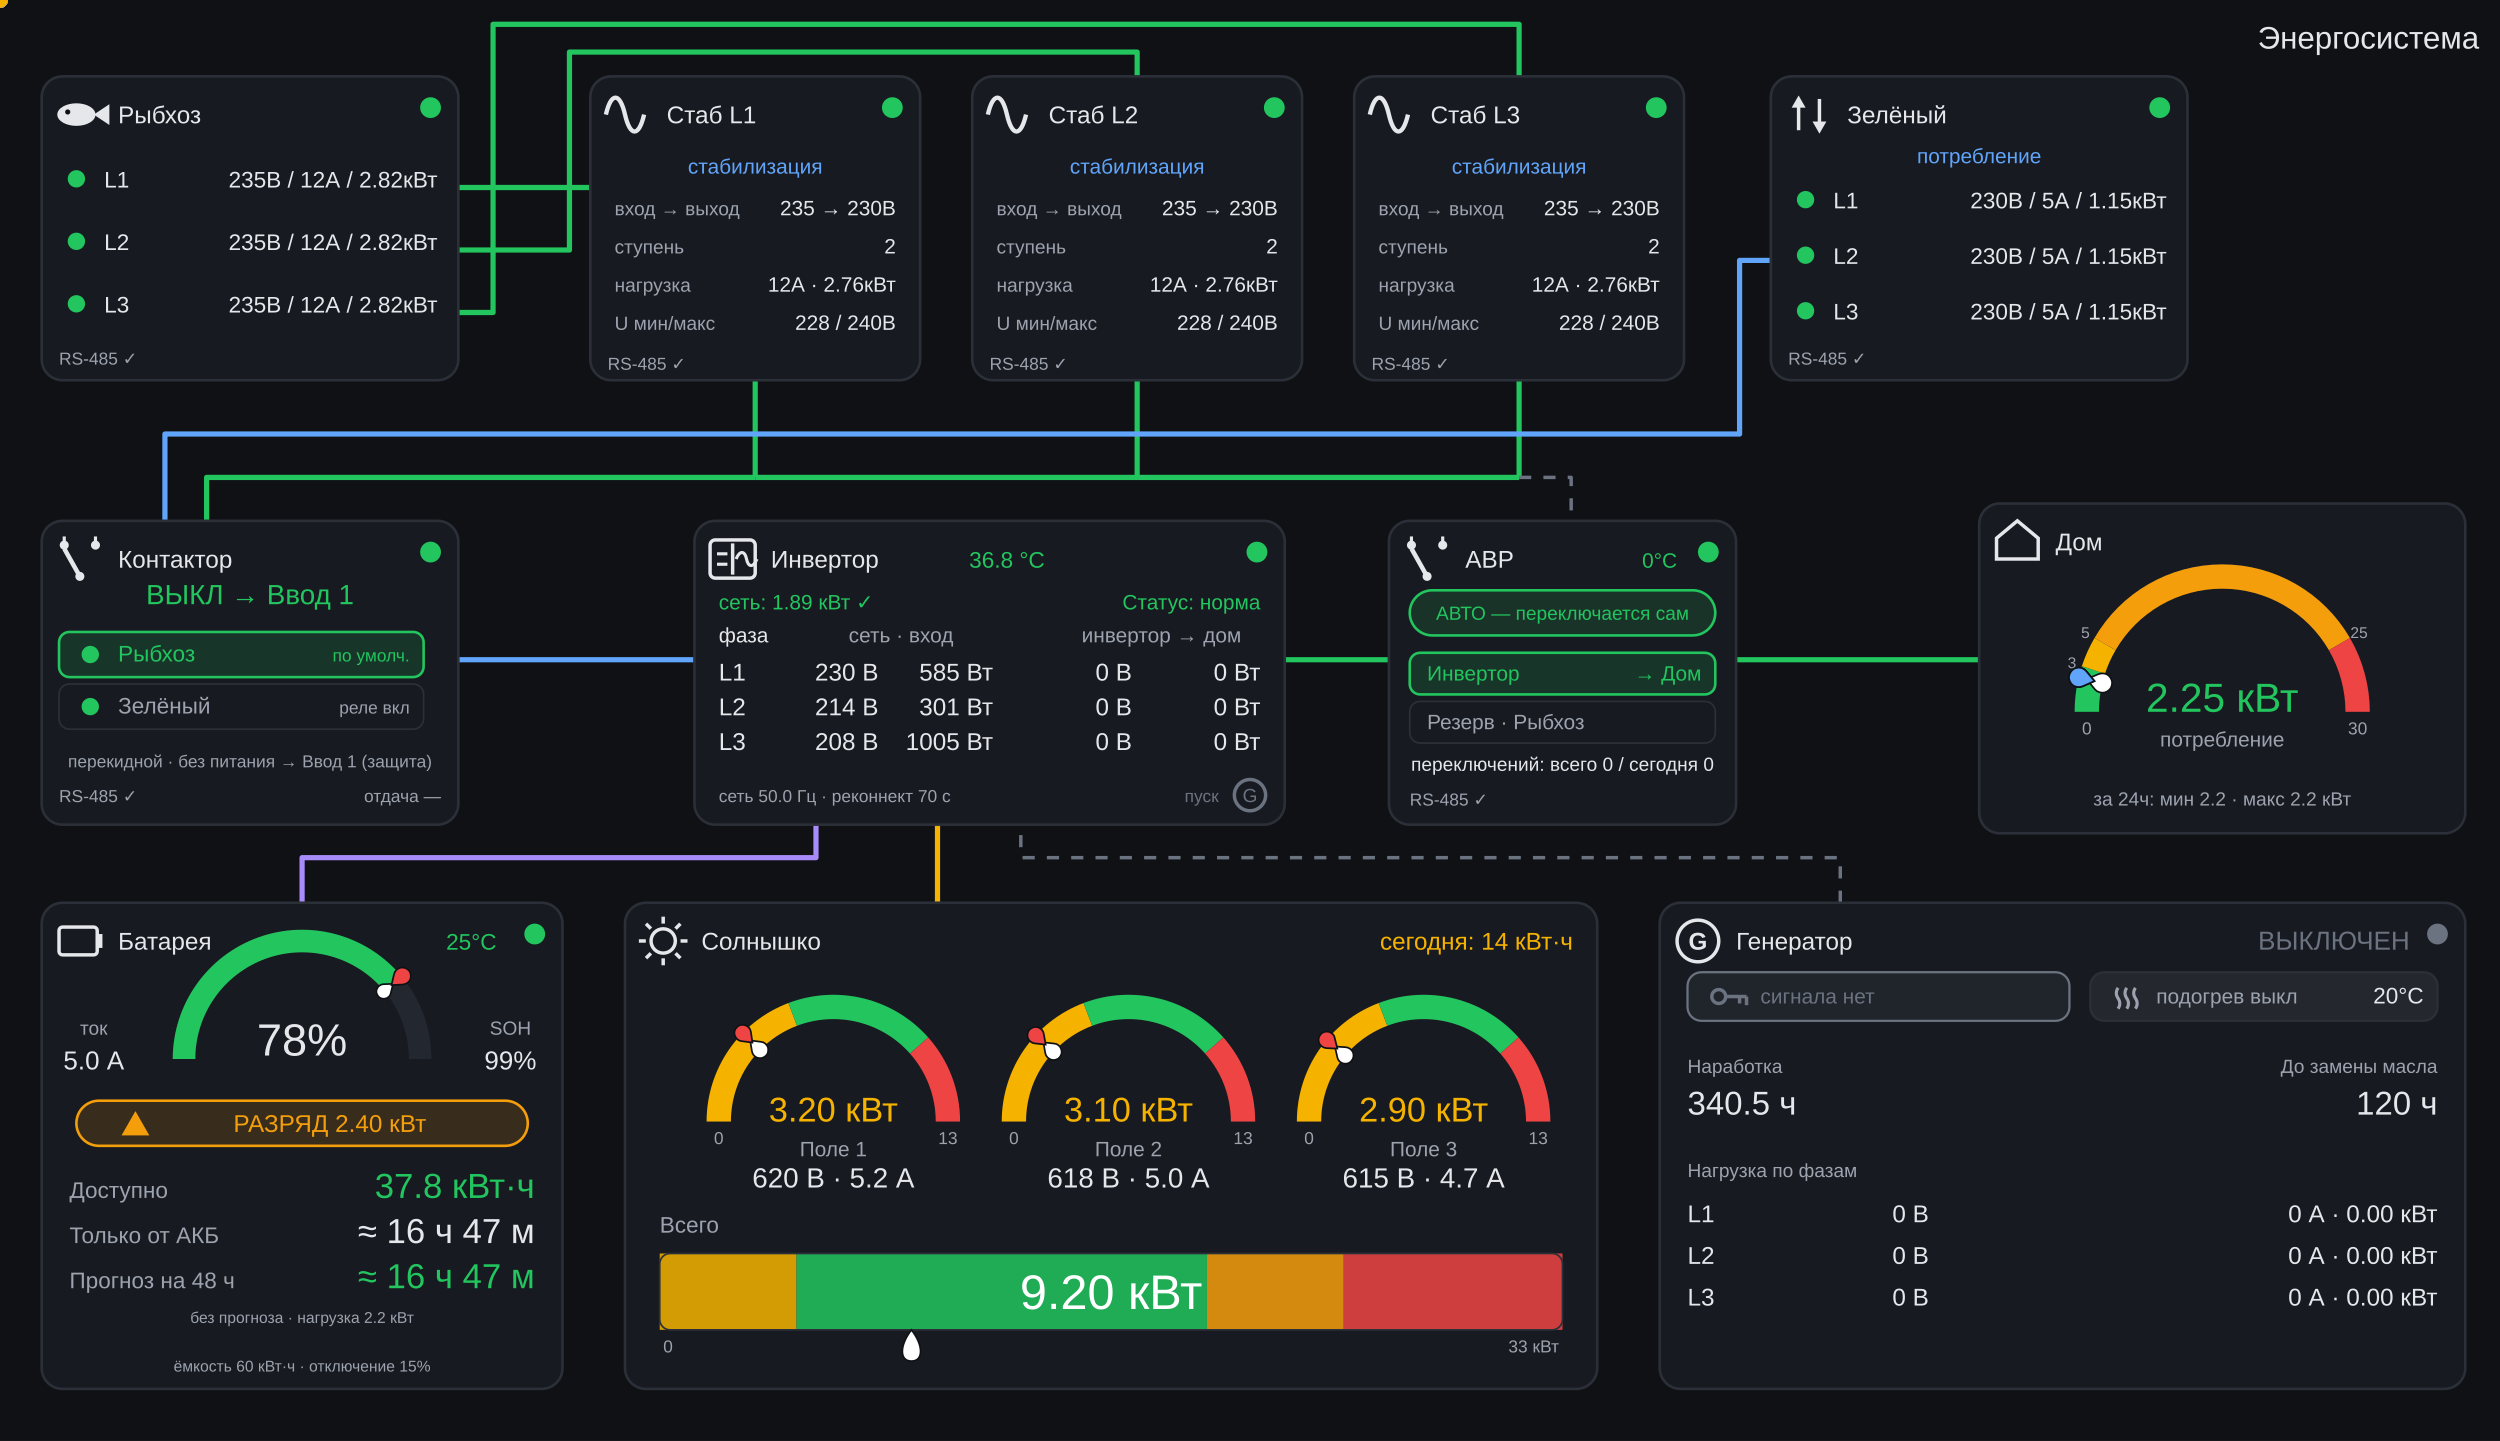
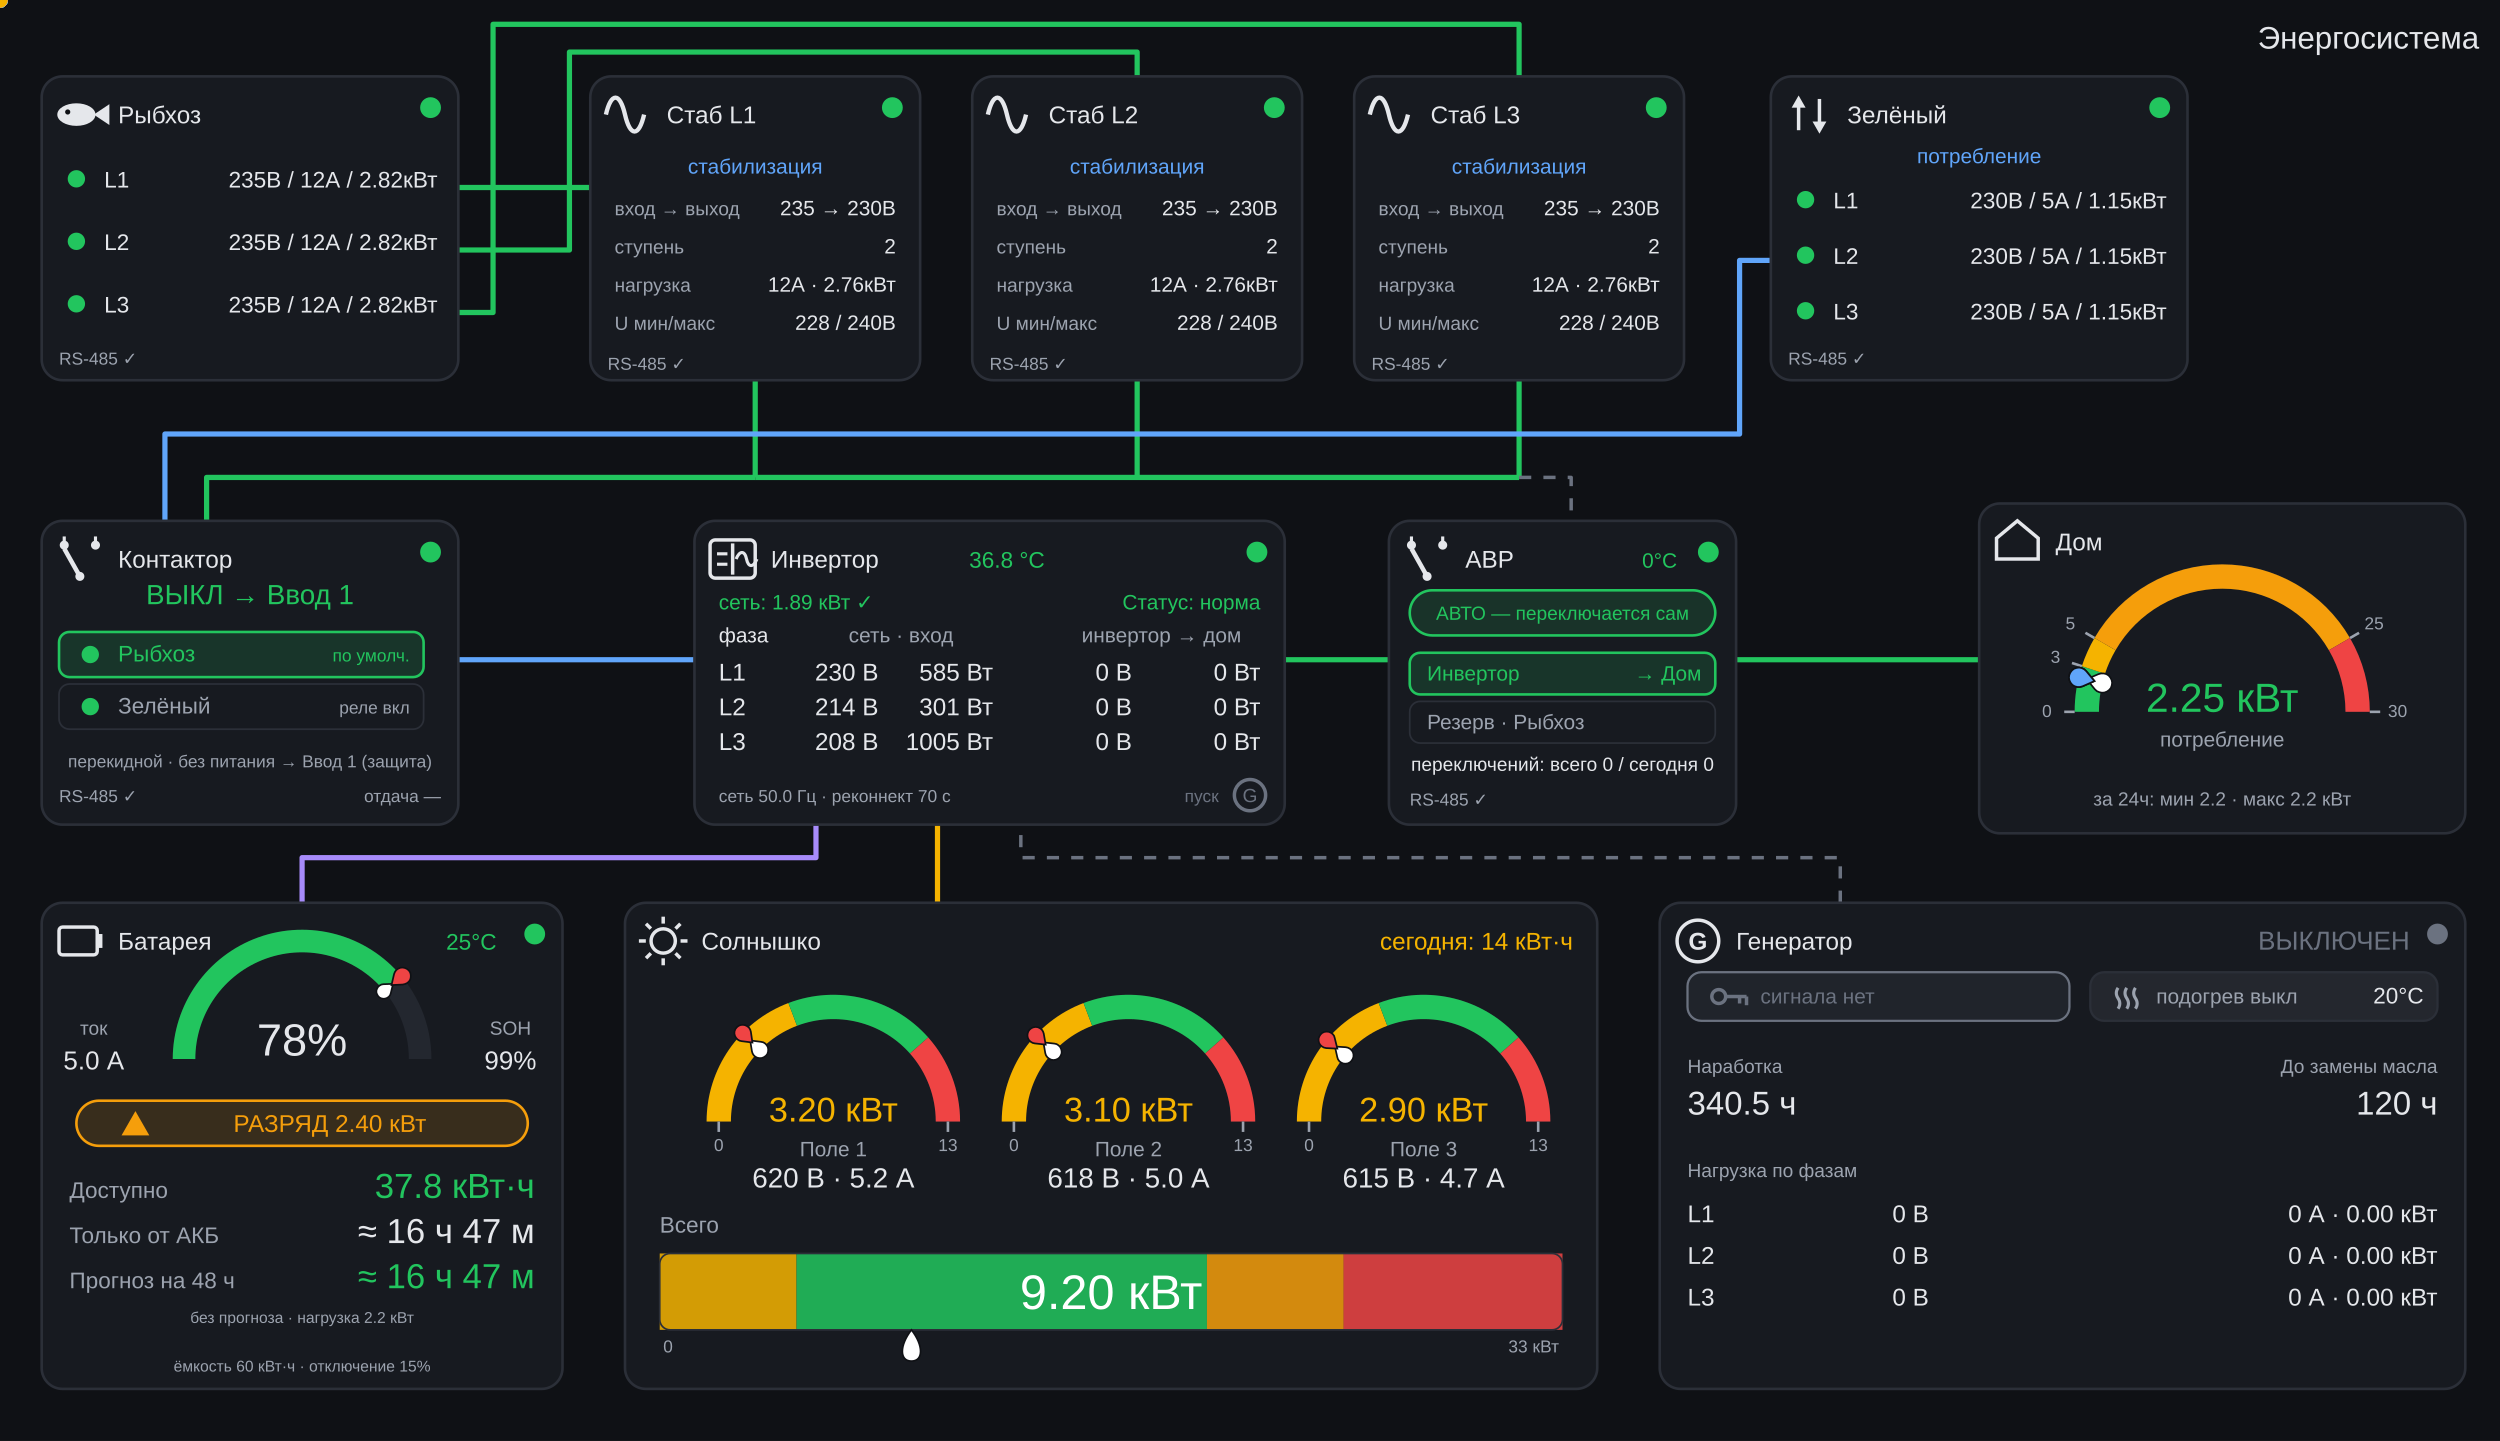
<svg xmlns="http://www.w3.org/2000/svg" viewBox="0 0 1440 830" font-family="Arial,Helvetica,sans-serif">
  <rect x="0" y="0" width="1440" height="830" fill="#0f1115" />
  <text x="1428" y="28" font-size="18" fill="#e5e7eb" text-anchor="end">Энергосистема</text>
  <polyline fill="none" stroke="#22c55e" stroke-width="3" stroke-linejoin="round" points="264,108 340,108 " />
  <circle r="4.5" fill="#22c55e">
    <animateMotion dur="1.46s" repeatCount="indefinite" begin="-0.00s" path="M 264,108 340,108" />
  </circle>
  <polyline fill="none" stroke="#22c55e" stroke-width="3" stroke-linejoin="round" points="264,144 328,144 328,30 655,30 655,44 " />
  <circle r="4.5" fill="#22c55e">
    <animateMotion dur="9.98s" repeatCount="indefinite" begin="-0.00s" path="M 264,144 328,144 328,30 655,30 655,44" />
  </circle>
  <circle r="4.5" fill="#22c55e">
    <animateMotion dur="9.98s" repeatCount="indefinite" begin="-2.00s" path="M 264,144 328,144 328,30 655,30 655,44" />
  </circle>
  <circle r="4.5" fill="#22c55e">
    <animateMotion dur="9.98s" repeatCount="indefinite" begin="-3.99s" path="M 264,144 328,144 328,30 655,30 655,44" />
  </circle>
  <circle r="4.5" fill="#22c55e">
    <animateMotion dur="9.98s" repeatCount="indefinite" begin="-5.99s" path="M 264,144 328,144 328,30 655,30 655,44" />
  </circle>
  <circle r="4.5" fill="#22c55e">
    <animateMotion dur="9.98s" repeatCount="indefinite" begin="-7.98s" path="M 264,144 328,144 328,30 655,30 655,44" />
  </circle>
  <polyline fill="none" stroke="#22c55e" stroke-width="3" stroke-linejoin="round" points="264,180 284,180 284,14 875,14 875,44 " />
  <circle r="4.5" fill="#22c55e">
    <animateMotion dur="15.52s" repeatCount="indefinite" begin="-0.00s" path="M 264,180 284,180 284,14 875,14 875,44" />
  </circle>
  <circle r="4.5" fill="#22c55e">
    <animateMotion dur="15.52s" repeatCount="indefinite" begin="-2.22s" path="M 264,180 284,180 284,14 875,14 875,44" />
  </circle>
  <circle r="4.5" fill="#22c55e">
    <animateMotion dur="15.52s" repeatCount="indefinite" begin="-4.43s" path="M 264,180 284,180 284,14 875,14 875,44" />
  </circle>
  <circle r="4.5" fill="#22c55e">
    <animateMotion dur="15.52s" repeatCount="indefinite" begin="-6.65s" path="M 264,180 284,180 284,14 875,14 875,44" />
  </circle>
  <circle r="4.5" fill="#22c55e">
    <animateMotion dur="15.52s" repeatCount="indefinite" begin="-8.87s" path="M 264,180 284,180 284,14 875,14 875,44" />
  </circle>
  <circle r="4.5" fill="#22c55e">
    <animateMotion dur="15.52s" repeatCount="indefinite" begin="-11.09s" path="M 264,180 284,180 284,14 875,14 875,44" />
  </circle>
  <circle r="4.5" fill="#22c55e">
    <animateMotion dur="15.52s" repeatCount="indefinite" begin="-13.30s" path="M 264,180 284,180 284,14 875,14 875,44" />
  </circle>
  <polyline fill="none" stroke="#22c55e" stroke-width="3" stroke-linejoin="round" points="435,219 435,275 " />
  <circle r="4.5" fill="#22c55e">
    <animateMotion dur="0.92s" repeatCount="indefinite" begin="-0.00s" path="M 435,219 435,275" />
  </circle>
  <polyline fill="none" stroke="#22c55e" stroke-width="3" stroke-linejoin="round" points="655,219 655,275 " />
  <circle r="4.5" fill="#22c55e">
    <animateMotion dur="0.92s" repeatCount="indefinite" begin="-0.00s" path="M 655,219 655,275" />
  </circle>
  <polyline fill="none" stroke="#22c55e" stroke-width="3" stroke-linejoin="round" points="875,219 875,275 " />
  <circle r="4.5" fill="#22c55e">
    <animateMotion dur="0.92s" repeatCount="indefinite" begin="-0.00s" path="M 875,219 875,275" />
  </circle>
  <polyline fill="none" stroke="#22c55e" stroke-width="3" stroke-linejoin="round" points="435,275 875,275 " />
  <polyline fill="none" stroke="#22c55e" stroke-width="3" stroke-linejoin="round" points="435,275 119,275 119,300 " />
  <circle r="4.5" fill="#22c55e">
    <animateMotion dur="5.59s" repeatCount="indefinite" begin="-0.00s" path="M 435,275 119,275 119,300" />
  </circle>
  <circle r="4.5" fill="#22c55e">
    <animateMotion dur="5.59s" repeatCount="indefinite" begin="-1.86s" path="M 435,275 119,275 119,300" />
  </circle>
  <circle r="4.5" fill="#22c55e">
    <animateMotion dur="5.59s" repeatCount="indefinite" begin="-3.73s" path="M 435,275 119,275 119,300" />
  </circle>
  <polyline fill="none" stroke="#6b7280" stroke-width="2" stroke-linejoin="round" stroke-dasharray="7 7" points="875,275 905,275 905,300 " />
  <polyline fill="none" stroke="#60a5fa" stroke-width="3" stroke-linejoin="round" points="1020,150 1002,150 1002,250 95,250 95,300 " />
  <circle r="4.5" fill="#60a5fa">
    <animateMotion dur="20.67s" repeatCount="indefinite" begin="-0.00s" path="M 1020,150 1002,150 1002,250 95,250 95,300" />
  </circle>
  <circle r="4.5" fill="#60a5fa">
    <animateMotion dur="20.67s" repeatCount="indefinite" begin="-2.07s" path="M 1020,150 1002,150 1002,250 95,250 95,300" />
  </circle>
  <circle r="4.5" fill="#60a5fa">
    <animateMotion dur="20.67s" repeatCount="indefinite" begin="-4.13s" path="M 1020,150 1002,150 1002,250 95,250 95,300" />
  </circle>
  <circle r="4.5" fill="#60a5fa">
    <animateMotion dur="20.67s" repeatCount="indefinite" begin="-6.20s" path="M 1020,150 1002,150 1002,250 95,250 95,300" />
  </circle>
  <circle r="4.5" fill="#60a5fa">
    <animateMotion dur="20.67s" repeatCount="indefinite" begin="-8.27s" path="M 1020,150 1002,150 1002,250 95,250 95,300" />
  </circle>
  <circle r="4.5" fill="#60a5fa">
    <animateMotion dur="20.67s" repeatCount="indefinite" begin="-10.34s" path="M 1020,150 1002,150 1002,250 95,250 95,300" />
  </circle>
  <circle r="4.5" fill="#60a5fa">
    <animateMotion dur="20.67s" repeatCount="indefinite" begin="-12.40s" path="M 1020,150 1002,150 1002,250 95,250 95,300" />
  </circle>
  <circle r="4.5" fill="#60a5fa">
    <animateMotion dur="20.67s" repeatCount="indefinite" begin="-14.47s" path="M 1020,150 1002,150 1002,250 95,250 95,300" />
  </circle>
  <circle r="4.5" fill="#60a5fa">
    <animateMotion dur="20.67s" repeatCount="indefinite" begin="-16.54s" path="M 1020,150 1002,150 1002,250 95,250 95,300" />
  </circle>
  <circle r="4.5" fill="#60a5fa">
    <animateMotion dur="20.67s" repeatCount="indefinite" begin="-18.61s" path="M 1020,150 1002,150 1002,250 95,250 95,300" />
  </circle>
  <polyline fill="none" stroke="#60a5fa" stroke-width="3" stroke-linejoin="round" points="264,380 400,380 " />
  <circle r="4.5" fill="#60a5fa">
    <animateMotion dur="2.62s" repeatCount="indefinite" begin="-0.00s" path="M 264,380 400,380" />
  </circle>
  <polyline fill="none" stroke="#22c55e" stroke-width="3" stroke-linejoin="round" points="740,380 800,380 " />
  <circle r="4.5" fill="#22c55e">
    <animateMotion dur="0.86s" repeatCount="indefinite" begin="-0.00s" path="M 740,380 800,380" />
  </circle>
  <polyline fill="none" stroke="#22c55e" stroke-width="3" stroke-linejoin="round" points="1000,380 1140,380 " />
  <circle r="4.5" fill="#22c55e">
    <animateMotion dur="2.30s" repeatCount="indefinite" begin="-0.00s" path="M 1000,380 1140,380" />
  </circle>
  <polyline fill="none" stroke="#a78bfa" stroke-width="3" stroke-linejoin="round" points="174,520 174,494 470,494 470,475 " />
  <circle r="4.5" fill="#a78bfa">
    <animateMotion dur="6.13s" repeatCount="indefinite" begin="-0.00s" path="M 174,520 174,494 470,494 470,475" />
  </circle>
  <circle r="4.5" fill="#a78bfa">
    <animateMotion dur="6.13s" repeatCount="indefinite" begin="-2.04s" path="M 174,520 174,494 470,494 470,475" />
  </circle>
  <circle r="4.5" fill="#a78bfa">
    <animateMotion dur="6.13s" repeatCount="indefinite" begin="-4.09s" path="M 174,520 174,494 470,494 470,475" />
  </circle>
  <polyline fill="none" stroke="#f5b300" stroke-width="3" stroke-linejoin="round" points="540,520 540,475 " />
  <circle r="4.5" fill="#f5b300">
    <animateMotion dur="0.39s" repeatCount="indefinite" begin="-0.00s" path="M 540,520 540,475" />
  </circle>
  <polyline fill="none" stroke="#6b7280" stroke-width="2" stroke-linejoin="round" stroke-dasharray="7 7" points="1060,520 1060,494 588,494 588,475 " />
  <rect x="24" y="44" width="240" height="175" rx="12" fill="#171a20" stroke="#2b2f38" stroke-width="1.5" />
  <g fill="#e5e7eb">
    <ellipse cx="44" cy="66" rx="11" ry="6.5" />
    <polygon points="54,66 63,60 63,72" />
  </g>
  <circle cx="39" cy="64.5" r="1.5" fill="#0f1115" />
  <text x="68" y="71" font-size="14" fill="#e5e7eb" text-anchor="start">Рыбхоз</text>
  <circle cx="248" cy="62" r="6" fill="#22c55e" />
  <circle cx="44" cy="103" r="5" fill="#22c55e" />
  <text x="60" y="108" font-size="13" fill="#e5e7eb" text-anchor="start">L1</text>
  <text x="252" y="108" font-size="13" fill="#e5e7eb" text-anchor="end">235В / 12А / 2.82кВт</text>
  <circle cx="44" cy="139" r="5" fill="#22c55e" />
  <text x="60" y="144" font-size="13" fill="#e5e7eb" text-anchor="start">L2</text>
  <text x="252" y="144" font-size="13" fill="#e5e7eb" text-anchor="end">235В / 12А / 2.82кВт</text>
  <circle cx="44" cy="175" r="5" fill="#22c55e" />
  <text x="60" y="180" font-size="13" fill="#e5e7eb" text-anchor="start">L3</text>
  <text x="252" y="180" font-size="13" fill="#e5e7eb" text-anchor="end">235В / 12А / 2.82кВт</text>
  <text x="34" y="210" font-size="10" fill="#9ca3af" text-anchor="start">RS-485 ✓</text>
  <rect x="340" y="44" width="190" height="175" rx="12" fill="#171a20" stroke="#2b2f38" stroke-width="1.5" />
  <path d="M 349 66 c 3,-13 8,-13 11,0 c 3,13 8,13 11,0" fill="none" stroke="#e5e7eb" stroke-width="2.5" />
  <text x="384" y="71" font-size="14" fill="#e5e7eb" text-anchor="start">Стаб L1</text>
  <circle cx="514" cy="62" r="6" fill="#22c55e" />
  <text x="350" y="213" font-size="10" fill="#9ca3af" text-anchor="start">RS-485 ✓</text>
  <text x="435" y="100" font-size="12" fill="#60a5fa" text-anchor="middle">стабилизация</text>
  <text x="354" y="124" font-size="11" fill="#9ca3af" text-anchor="start">вход → выход</text>
  <text x="516" y="124" font-size="12" fill="#e5e7eb" text-anchor="end">235 → 230В</text>
  <text x="354" y="146" font-size="11" fill="#9ca3af" text-anchor="start">ступень</text>
  <text x="516" y="146" font-size="12" fill="#e5e7eb" text-anchor="end">2</text>
  <text x="354" y="168" font-size="11" fill="#9ca3af" text-anchor="start">нагрузка</text>
  <text x="516" y="168" font-size="12" fill="#e5e7eb" text-anchor="end">12А · 2.76кВт</text>
  <text x="354" y="190" font-size="11" fill="#9ca3af" text-anchor="start">U мин/макс</text>
  <text x="516" y="190" font-size="12" fill="#e5e7eb" text-anchor="end">228 / 240В</text>
  <rect x="560" y="44" width="190" height="175" rx="12" fill="#171a20" stroke="#2b2f38" stroke-width="1.5" />
  <path d="M 569 66 c 3,-13 8,-13 11,0 c 3,13 8,13 11,0" fill="none" stroke="#e5e7eb" stroke-width="2.5" />
  <text x="604" y="71" font-size="14" fill="#e5e7eb" text-anchor="start">Стаб L2</text>
  <circle cx="734" cy="62" r="6" fill="#22c55e" />
  <text x="570" y="213" font-size="10" fill="#9ca3af" text-anchor="start">RS-485 ✓</text>
  <text x="655" y="100" font-size="12" fill="#60a5fa" text-anchor="middle">стабилизация</text>
  <text x="574" y="124" font-size="11" fill="#9ca3af" text-anchor="start">вход → выход</text>
  <text x="736" y="124" font-size="12" fill="#e5e7eb" text-anchor="end">235 → 230В</text>
  <text x="574" y="146" font-size="11" fill="#9ca3af" text-anchor="start">ступень</text>
  <text x="736" y="146" font-size="12" fill="#e5e7eb" text-anchor="end">2</text>
  <text x="574" y="168" font-size="11" fill="#9ca3af" text-anchor="start">нагрузка</text>
  <text x="736" y="168" font-size="12" fill="#e5e7eb" text-anchor="end">12А · 2.76кВт</text>
  <text x="574" y="190" font-size="11" fill="#9ca3af" text-anchor="start">U мин/макс</text>
  <text x="736" y="190" font-size="12" fill="#e5e7eb" text-anchor="end">228 / 240В</text>
  <rect x="780" y="44" width="190" height="175" rx="12" fill="#171a20" stroke="#2b2f38" stroke-width="1.5" />
  <path d="M 789 66 c 3,-13 8,-13 11,0 c 3,13 8,13 11,0" fill="none" stroke="#e5e7eb" stroke-width="2.5" />
  <text x="824" y="71" font-size="14" fill="#e5e7eb" text-anchor="start">Стаб L3</text>
  <circle cx="954" cy="62" r="6" fill="#22c55e" />
  <text x="790" y="213" font-size="10" fill="#9ca3af" text-anchor="start">RS-485 ✓</text>
  <text x="875" y="100" font-size="12" fill="#60a5fa" text-anchor="middle">стабилизация</text>
  <text x="794" y="124" font-size="11" fill="#9ca3af" text-anchor="start">вход → выход</text>
  <text x="956" y="124" font-size="12" fill="#e5e7eb" text-anchor="end">235 → 230В</text>
  <text x="794" y="146" font-size="11" fill="#9ca3af" text-anchor="start">ступень</text>
  <text x="956" y="146" font-size="12" fill="#e5e7eb" text-anchor="end">2</text>
  <text x="794" y="168" font-size="11" fill="#9ca3af" text-anchor="start">нагрузка</text>
  <text x="956" y="168" font-size="12" fill="#e5e7eb" text-anchor="end">12А · 2.76кВт</text>
  <text x="794" y="190" font-size="11" fill="#9ca3af" text-anchor="start">U мин/макс</text>
  <text x="956" y="190" font-size="12" fill="#e5e7eb" text-anchor="end">228 / 240В</text>
  <rect x="1020" y="44" width="240" height="175" rx="12" fill="#171a20" stroke="#2b2f38" stroke-width="1.5" />
  <line x1="1036" y1="75" x2="1036" y2="60" stroke="#e5e7eb" stroke-width="2" />
  <polygon points="1036,55 1032,62 1040,62" fill="#e5e7eb" />
  <line x1="1048" y1="57" x2="1048" y2="72" stroke="#e5e7eb" stroke-width="2" />
  <polygon points="1048,77 1052,70 1044,70" fill="#e5e7eb" />
  <text x="1064" y="71" font-size="14" fill="#e5e7eb" text-anchor="start">Зелёный</text>
  <circle cx="1244" cy="62" r="6" fill="#22c55e" />
  <text x="1140" y="94" font-size="12" fill="#60a5fa" text-anchor="middle">потребление</text>
  <circle cx="1040" cy="115" r="5" fill="#22c55e" />
  <text x="1056" y="120" font-size="13" fill="#e5e7eb" text-anchor="start">L1</text>
  <text x="1248" y="120" font-size="13" fill="#e5e7eb" text-anchor="end">230В / 5А / 1.15кВт</text>
  <circle cx="1040" cy="147" r="5" fill="#22c55e" />
  <text x="1056" y="152" font-size="13" fill="#e5e7eb" text-anchor="start">L2</text>
  <text x="1248" y="152" font-size="13" fill="#e5e7eb" text-anchor="end">230В / 5А / 1.15кВт</text>
  <circle cx="1040" cy="179" r="5" fill="#22c55e" />
  <text x="1056" y="184" font-size="13" fill="#e5e7eb" text-anchor="start">L3</text>
  <text x="1248" y="184" font-size="13" fill="#e5e7eb" text-anchor="end">230В / 5А / 1.15кВт</text>
  <text x="1030" y="210" font-size="10" fill="#9ca3af" text-anchor="start">RS-485 ✓</text>
  <rect x="24" y="300" width="240" height="175" rx="12" fill="#171a20" stroke="#2b2f38" stroke-width="1.5" />
  <circle cx="37" cy="314" r="2.6" fill="#e5e7eb" />
  <circle cx="55" cy="314" r="2.6" fill="#e5e7eb" />
  <circle cx="46" cy="332" r="2.6" fill="#e5e7eb" />
  <line x1="37" y1="314" x2="37" y2="309" stroke="#e5e7eb" stroke-width="1.8" />
  <line x1="55" y1="314" x2="55" y2="309" stroke="#e5e7eb" stroke-width="1.8" />
  <line x1="46" y1="332" x2="37" y2="316" stroke="#e5e7eb" stroke-width="2.6" />
  <text x="68" y="327" font-size="14" fill="#e5e7eb" text-anchor="start">Контактор</text>
  <circle cx="248" cy="318" r="6" fill="#22c55e" />
  <text x="144" y="348" font-size="16" fill="#22c55e" text-anchor="middle">ВЫКЛ → Ввод 1</text>
  <rect x="34" y="364" width="210" height="26" rx="6" fill="#22c55e" fill-opacity="0.16" stroke="#22c55e" stroke-width="1.5" />
  <circle cx="52" cy="377" r="5" fill="#22c55e" />
  <text x="68" y="381" font-size="13" fill="#22c55e" text-anchor="start">Рыбхоз</text>
  <text x="236" y="381" font-size="10" fill="#22c55e" text-anchor="end">по умолч.</text>
  <rect x="34" y="394" width="210" height="26" rx="6" fill="none" stroke="#2b2f38" stroke-width="1" />
  <circle cx="52" cy="407" r="5" fill="#22c55e" />
  <text x="68" y="411" font-size="13" fill="#9ca3af" text-anchor="start">Зелёный</text>
  <text x="236" y="411" font-size="10" fill="#9ca3af" text-anchor="end">реле вкл</text>
  <text x="144" y="442" font-size="10" fill="#9ca3af" text-anchor="middle">перекидной · без питания → Ввод 1 (защита)</text>
  <text x="34" y="462" font-size="10" fill="#9ca3af" text-anchor="start">RS-485 ✓</text>
  <text x="254" y="462" font-size="10" fill="#9ca3af" text-anchor="end">отдача —</text>
  <rect x="400" y="300" width="340" height="175" rx="12" fill="#171a20" stroke="#2b2f38" stroke-width="1.5" />
  <rect x="409" y="311" width="26" height="22" rx="3" fill="none" stroke="#e5e7eb" stroke-width="2" />
  <line x1="422" y1="313" x2="422" y2="331" stroke="#e5e7eb" stroke-width="2" />
  <path d="M 424 322 c 2,-5 5,-5 6,0 c 1,5 4,5 6,0" fill="none" stroke="#e5e7eb" stroke-width="1.8" />
  <line x1="413" y1="319" x2="419" y2="319" stroke="#e5e7eb" stroke-width="1.8" />
  <line x1="413" y1="325" x2="419" y2="325" stroke="#e5e7eb" stroke-width="1.8" />
  <text x="444" y="327" font-size="14" fill="#e5e7eb" text-anchor="start">Инвертор</text>
  <circle cx="724" cy="318" r="6" fill="#22c55e" />
  <text x="580" y="327" font-size="13" fill="#22c55e" text-anchor="middle">36.8 °C</text>
  <text x="414" y="351" font-size="12" fill="#22c55e" text-anchor="start">сеть: 1.89 кВт ✓</text>
  <text x="726" y="351" font-size="12" fill="#22c55e" text-anchor="end">Статус: норма</text>
  <text x="414" y="370" font-size="12" fill="#e5e7eb" text-anchor="start">фаза</text>
  <text x="519" y="370" font-size="12" fill="#9ca3af" text-anchor="middle">сеть · вход</text>
  <text x="669" y="370" font-size="12" fill="#9ca3af" text-anchor="middle">инвертор → дом</text>
  <text x="414" y="392" font-size="14" fill="#e5e7eb" text-anchor="start">L1</text>
  <text x="506" y="392" font-size="14" fill="#e5e7eb" text-anchor="end">230 В</text>
  <text x="572" y="392" font-size="14" fill="#e5e7eb" text-anchor="end">585 Вт</text>
  <text x="652" y="392" font-size="14" fill="#e5e7eb" text-anchor="end">0 В</text>
  <text x="726" y="392" font-size="14" fill="#e5e7eb" text-anchor="end">0 Вт</text>
  <text x="414" y="412" font-size="14" fill="#e5e7eb" text-anchor="start">L2</text>
  <text x="506" y="412" font-size="14" fill="#e5e7eb" text-anchor="end">214 В</text>
  <text x="572" y="412" font-size="14" fill="#e5e7eb" text-anchor="end">301 Вт</text>
  <text x="652" y="412" font-size="14" fill="#e5e7eb" text-anchor="end">0 В</text>
  <text x="726" y="412" font-size="14" fill="#e5e7eb" text-anchor="end">0 Вт</text>
  <text x="414" y="432" font-size="14" fill="#e5e7eb" text-anchor="start">L3</text>
  <text x="506" y="432" font-size="14" fill="#e5e7eb" text-anchor="end">208 В</text>
  <text x="572" y="432" font-size="14" fill="#e5e7eb" text-anchor="end">1005 Вт</text>
  <text x="652" y="432" font-size="14" fill="#e5e7eb" text-anchor="end">0 В</text>
  <text x="726" y="432" font-size="14" fill="#e5e7eb" text-anchor="end">0 Вт</text>
  <text x="414" y="462" font-size="10" fill="#9ca3af" text-anchor="start">сеть 50.0 Гц · реконнект 70 с</text>
  <text x="702" y="462" font-size="10" fill="#6b7280" text-anchor="end">пуск</text>
  <circle cx="720" cy="458" r="9" fill="none" stroke="#6b7280" stroke-width="2" />
  <text x="720" y="462" font-size="11" fill="#6b7280" text-anchor="middle">G</text>
  <rect x="800" y="300" width="200" height="175" rx="12" fill="#171a20" stroke="#2b2f38" stroke-width="1.5" />
  <circle cx="813" cy="314" r="2.6" fill="#e5e7eb" />
  <circle cx="831" cy="314" r="2.6" fill="#e5e7eb" />
  <circle cx="822" cy="332" r="2.6" fill="#e5e7eb" />
  <line x1="813" y1="314" x2="813" y2="309" stroke="#e5e7eb" stroke-width="1.8" />
  <line x1="831" y1="314" x2="831" y2="309" stroke="#e5e7eb" stroke-width="1.8" />
  <line x1="822" y1="332" x2="813" y2="316" stroke="#e5e7eb" stroke-width="2.6" />
  <text x="844" y="327" font-size="14" fill="#e5e7eb" text-anchor="start">АВР</text>
  <circle cx="984" cy="318" r="6" fill="#22c55e" />
  <text x="966" y="327" font-size="12" fill="#22c55e" text-anchor="end">0°C</text>
  <rect x="812" y="340" width="176" height="26" rx="13" fill="#22c55e" fill-opacity="0.15" stroke="#22c55e" stroke-width="1.5" />
  <text x="900" y="357" font-size="11" fill="#22c55e" text-anchor="middle">АВТО — переключается сам</text>
  <rect x="812" y="376" width="176" height="24" rx="6" fill="#22c55e" fill-opacity="0.16" stroke="#22c55e" stroke-width="1.5" />
  <text x="822" y="392" font-size="12" fill="#22c55e" text-anchor="start">Инвертор</text>
  <text x="980" y="392" font-size="12" fill="#22c55e" text-anchor="end">→ Дом</text>
  <rect x="812" y="404" width="176" height="24" rx="6" fill="none" stroke="#2b2f38" stroke-width="1" />
  <text x="822" y="420" font-size="12" fill="#9ca3af" text-anchor="start">Резерв · Рыбхоз</text>
  <text x="900" y="444" font-size="11" fill="#e5e7eb" text-anchor="middle">переключений: всего 0 / сегодня 0</text>
  <text x="812" y="464" font-size="10" fill="#9ca3af" text-anchor="start">RS-485 ✓</text>
  <rect x="1140" y="290" width="280" height="190" rx="12" fill="#171a20" stroke="#2b2f38" stroke-width="1.5" />
  <path d="M 1150 322 L 1150 310 L 1162 300 L 1174 310 L 1174 322 Z" fill="none" stroke="#e5e7eb" stroke-width="2" />
  <text x="1184" y="317" font-size="14" fill="#e5e7eb" text-anchor="start">Дом</text>
  <path fill="none" stroke="#23272f" stroke-width="14" stroke-linecap="butt" d="M 1202.0 410.0 A 78 78 0 0 1 1358.0 410.0" />
  <path fill="none" stroke="#22c55e" stroke-width="14" stroke-linecap="butt" d="M 1202.0 410.0 A 78 78 0 0 1 1205.8 385.9" />
  <path fill="none" stroke="#f5b300" stroke-width="14" stroke-linecap="butt" d="M 1205.8 385.9 A 78 78 0 0 1 1212.5 371.0" />
  <path fill="none" stroke="#f59e0b" stroke-width="14" stroke-linecap="butt" d="M 1212.5 371.0 A 78 78 0 0 1 1347.5 371.0" />
  <path fill="none" stroke="#ef4444" stroke-width="14" stroke-linecap="butt" d="M 1347.5 371.0 A 78 78 0 0 1 1358.0 410.0" />
  <path d="M 1201.9,391.2 L 1208.7,388.3 L 1210.2,387.9 L 1211.8,387.9 L 1213.3,388.3 L 1214.6,389.1 L 1215.6,390.3 L 1216.3,391.7 L 1216.6,393.2 L 1216.4,394.7 L 1215.9,396.2 L 1214.9,397.4 L 1213.7,398.3 L 1212.2,398.9 L 1210.7,399.0 L 1209.2,398.7 L 1207.8,398.1 L 1206.6,397.0 Z" fill="#ffffff" stroke="#0f1115" stroke-width="1" />
  <text x="1280" y="410" font-size="23.4" fill="#22c55e" text-anchor="middle">2.25 кВт</text>
  <text x="1280" y="430" font-size="12" fill="#9ca3af" text-anchor="middle">потребление</text>
-   <text x="1202" y="423" font-size="10" fill="#9ca3af" text-anchor="middle">0</text>
-   <text x="1358" y="423" font-size="10" fill="#9ca3af" text-anchor="middle">30</text>
-   <text x="1193.454" y="384.879" font-size="9" fill="#9ca3af" text-anchor="middle">3</text>
-   <text x="1201.192" y="367.5" font-size="9" fill="#9ca3af" text-anchor="middle">5</text>
-   <text x="1358.808" y="367.5" font-size="9" fill="#9ca3af" text-anchor="middle">25</text>
+   <polyline fill="none" stroke="#9ca3af" stroke-width="1.5" stroke-linejoin="round" points="1195,410 1189,410 " />
+   <text x="1179" y="413" font-size="10" fill="#9ca3af" text-anchor="middle">0</text>
+   <polyline fill="none" stroke="#9ca3af" stroke-width="1.5" stroke-linejoin="round" points="1199.16,383.734 1193.454,381.879 " />
+   <text x="1183.943" y="381.789" font-size="10" fill="#9ca3af" text-anchor="middle">3</text>
+   <polyline fill="none" stroke="#9ca3af" stroke-width="1.5" stroke-linejoin="round" points="1206.388,367.5 1201.192,364.5 " />
+   <text x="1192.531" y="362.5" font-size="10" fill="#9ca3af" text-anchor="middle">5</text>
+   <polyline fill="none" stroke="#9ca3af" stroke-width="1.5" stroke-linejoin="round" points="1353.612,367.5 1358.808,364.5 " />
+   <text x="1367.469" y="362.5" font-size="10" fill="#9ca3af" text-anchor="middle">25</text>
+   <polyline fill="none" stroke="#9ca3af" stroke-width="1.5" stroke-linejoin="round" points="1365,410 1371,410 " />
+   <text x="1381" y="413" font-size="10" fill="#9ca3af" text-anchor="middle">30</text>
  <path d="M 1206.4,392.3 L 1199.6,395.3 L 1198.1,395.7 L 1196.5,395.7 L 1195.0,395.3 L 1193.7,394.5 L 1192.7,393.3 L 1192.0,391.9 L 1191.7,390.4 L 1191.9,388.8 L 1192.5,387.4 L 1193.4,386.2 L 1194.6,385.2 L 1196.1,384.7 L 1197.6,384.5 L 1199.1,384.8 L 1200.5,385.5 L 1201.7,386.6 Z" fill="#ef4444" stroke="#0f1115" stroke-width="1" />
  <path d="M 1206.4,392.3 L 1199.6,395.3 L 1198.1,395.7 L 1196.5,395.7 L 1195.0,395.3 L 1193.7,394.5 L 1192.7,393.3 L 1192.0,391.9 L 1191.7,390.4 L 1191.9,388.8 L 1192.5,387.4 L 1193.4,386.2 L 1194.6,385.2 L 1196.1,384.7 L 1197.6,384.5 L 1199.1,384.8 L 1200.5,385.5 L 1201.7,386.6 Z" fill="#60a5fa" stroke="#0f1115" stroke-width="1" />
  <text x="1280" y="464" font-size="11" fill="#9ca3af" text-anchor="middle">за 24ч: мин 2.2 · макс 2.2 кВт</text>
  <rect x="24" y="520" width="300" height="280" rx="12" fill="#171a20" stroke="#2b2f38" stroke-width="1.5" />
  <rect x="34" y="534" width="22" height="16" rx="2" fill="none" stroke="#e5e7eb" stroke-width="2" />
  <rect x="56" y="538" width="3" height="8" fill="#e5e7eb" />
  <text x="68" y="547" font-size="14" fill="#e5e7eb" text-anchor="start">Батарея</text>
  <circle cx="308" cy="538" r="6" fill="#22c55e" />
  <text x="286" y="547" font-size="13" fill="#22c55e" text-anchor="end">25°C</text>
  <path fill="none" stroke="#23272f" stroke-width="13" stroke-linecap="butt" d="M 106.0 610.0 A 68 68 0 0 1 242.0 610.0" />
  <path fill="none" stroke="#22c55e" stroke-width="13" stroke-linecap="butt" d="M 106.0 610.0 A 68 68 0 0 1 226.4 566.7" />
  <path d="M 226.4,566.7 L 225.1,572.1 L 224.7,573.2 L 224.0,574.1 L 223.0,574.8 L 221.9,575.2 L 220.8,575.3 L 219.7,575.1 L 218.6,574.6 L 217.8,573.8 L 217.2,572.8 L 216.8,571.7 L 216.8,570.5 L 217.2,569.4 L 217.8,568.4 L 218.6,567.7 L 219.7,567.1 L 220.8,566.9 Z" fill="#ffffff" stroke="#0f1115" stroke-width="1" />
  <path d="M 225.5,567.4 L 227.0,561.0 L 227.5,559.8 L 228.3,558.7 L 229.4,557.9 L 230.7,557.4 L 232.0,557.3 L 233.4,557.6 L 234.6,558.2 L 235.6,559.1 L 236.3,560.2 L 236.6,561.5 L 236.6,562.9 L 236.3,564.2 L 235.6,565.3 L 234.6,566.2 L 233.3,566.8 L 232.0,567.1 Z" fill="#ef4444" stroke="#0f1115" stroke-width="1" />
  <text x="174" y="608" font-size="26" fill="#e5e7eb" text-anchor="middle">78%</text>
  <text x="54" y="596" font-size="11" fill="#9ca3af" text-anchor="middle">ток</text>
  <text x="54" y="616" font-size="15" fill="#e5e7eb" text-anchor="middle">5.0 А</text>
  <text x="294" y="596" font-size="11" fill="#9ca3af" text-anchor="middle">SOH</text>
  <text x="294" y="616" font-size="15" fill="#e5e7eb" text-anchor="middle">99%</text>
  <rect x="44" y="634" width="260" height="26" rx="13" fill="#f59e0b" fill-opacity="0.15" stroke="#f59e0b" stroke-width="1.5" />
  <polygon points="70,654 78,640 86,654" fill="#f59e0b" />
  <text x="190" y="652" font-size="14" fill="#f59e0b" text-anchor="middle">РАЗРЯД 2.40 кВт</text>
  <text x="40" y="690" font-size="13" fill="#9ca3af" text-anchor="start">Доступно</text>
  <text x="308" y="690" font-size="20" fill="#22c55e" text-anchor="end">37.8 кВт·ч</text>
  <text x="40" y="716" font-size="13" fill="#9ca3af" text-anchor="start">Только от АКБ</text>
  <text x="308" y="716" font-size="20" fill="#e5e7eb" text-anchor="end">≈ 16 ч 47 м</text>
  <text x="40" y="742" font-size="13" fill="#9ca3af" text-anchor="start">Прогноз на 48 ч</text>
  <text x="308" y="742" font-size="20" fill="#22c55e" text-anchor="end">≈ 16 ч 47 м</text>
  <text x="174" y="762" font-size="9" fill="#9ca3af" text-anchor="middle">без прогноза · нагрузка 2.2 кВт</text>
  <text x="174" y="790" font-size="9" fill="#9ca3af" text-anchor="middle">ёмкость 60 кВт·ч · отключение 15%</text>
  <rect x="360" y="520" width="560" height="280" rx="12" fill="#171a20" stroke="#2b2f38" stroke-width="1.5" />
  <circle cx="382" cy="542" r="7" fill="none" stroke="#e5e7eb" stroke-width="2" />
  <line x1="392.0" y1="542.0" x2="396.0" y2="542.0" stroke="#e5e7eb" stroke-width="2" />
  <line x1="389.1" y1="534.9" x2="391.9" y2="532.1" stroke="#e5e7eb" stroke-width="2" />
  <line x1="382.0" y1="532.0" x2="382.0" y2="528.0" stroke="#e5e7eb" stroke-width="2" />
  <line x1="374.9" y1="534.9" x2="372.1" y2="532.1" stroke="#e5e7eb" stroke-width="2" />
  <line x1="372.0" y1="542.0" x2="368.0" y2="542.0" stroke="#e5e7eb" stroke-width="2" />
  <line x1="374.9" y1="549.1" x2="372.1" y2="551.9" stroke="#e5e7eb" stroke-width="2" />
  <line x1="382.0" y1="552.0" x2="382.0" y2="556.0" stroke="#e5e7eb" stroke-width="2" />
  <line x1="389.1" y1="549.1" x2="391.9" y2="551.9" stroke="#e5e7eb" stroke-width="2" />
  <text x="404" y="547" font-size="14" fill="#e5e7eb" text-anchor="start">Солнышко</text>
  <text x="906" y="547" font-size="14" fill="#f5b300" text-anchor="end">сегодня: 14 кВт·ч</text>
  <path fill="none" stroke="#23272f" stroke-width="14" stroke-linecap="butt" d="M 414.0 646.0 A 66 66 0 0 1 546.0 646.0" />
  <path fill="none" stroke="#f5b300" stroke-width="14" stroke-linecap="butt" d="M 414.0 646.0 A 66 66 0 0 1 456.6 584.3" />
  <path fill="none" stroke="#22c55e" stroke-width="14" stroke-linecap="butt" d="M 456.6 584.3 A 66 66 0 0 1 529.4 602.2" />
  <path fill="none" stroke="#ef4444" stroke-width="14" stroke-linecap="butt" d="M 529.4 602.2 A 66 66 0 0 1 546.0 646.0" />
  <path d="M 432.1,599.3 L 438.4,600.1 L 439.7,600.4 L 440.8,601.1 L 441.7,602.1 L 442.3,603.2 L 442.5,604.5 L 442.4,605.8 L 442.0,607.1 L 441.2,608.1 L 440.1,608.9 L 438.9,609.4 L 437.6,609.5 L 436.3,609.3 L 435.1,608.7 L 434.2,607.9 L 433.5,606.8 L 433.1,605.5 Z" fill="#ffffff" stroke="#0f1115" stroke-width="1" />
  <text x="480" y="646" font-size="19.8" fill="#f5b300" text-anchor="middle">3.20 кВт</text>
  <text x="480" y="666" font-size="12" fill="#9ca3af" text-anchor="middle">Поле 1</text>
-   <text x="414" y="659" font-size="10" fill="#9ca3af" text-anchor="middle">0</text>
-   <text x="546" y="659" font-size="10" fill="#9ca3af" text-anchor="middle">13</text>
+   <polyline fill="none" stroke="#9ca3af" stroke-width="1.5" stroke-linejoin="round" points="414,646 414,652 " />
+   <polyline fill="none" stroke="#9ca3af" stroke-width="1.5" stroke-linejoin="round" points="546,646 546,652 " />
+   <text x="414" y="663" font-size="10" fill="#9ca3af" text-anchor="middle">0</text>
+   <text x="546" y="663" font-size="10" fill="#9ca3af" text-anchor="middle">13</text>
  <path d="M 433.4,600.5 L 427.1,599.7 L 425.9,599.4 L 424.8,598.7 L 423.9,597.7 L 423.3,596.6 L 423.0,595.3 L 423.1,594.0 L 423.6,592.7 L 424.4,591.7 L 425.4,590.9 L 426.6,590.4 L 427.9,590.3 L 429.2,590.5 L 430.4,591.1 L 431.4,591.9 L 432.1,593.0 L 432.5,594.3 Z" fill="#ef4444" stroke="#0f1115" stroke-width="1" />
  <text x="480" y="684" font-size="16" fill="#e5e7eb" text-anchor="middle">620 В · 5.2 А</text>
  <path fill="none" stroke="#23272f" stroke-width="14" stroke-linecap="butt" d="M 584.0 646.0 A 66 66 0 0 1 716.0 646.0" />
  <path fill="none" stroke="#f5b300" stroke-width="14" stroke-linecap="butt" d="M 584.0 646.0 A 66 66 0 0 1 626.6 584.3" />
  <path fill="none" stroke="#22c55e" stroke-width="14" stroke-linecap="butt" d="M 626.6 584.3 A 66 66 0 0 1 699.4 602.2" />
  <path fill="none" stroke="#ef4444" stroke-width="14" stroke-linecap="butt" d="M 699.4 602.2 A 66 66 0 0 1 716.0 646.0" />
  <path d="M 601.0,600.4 L 607.3,601.1 L 608.6,601.4 L 609.7,602.1 L 610.6,603.0 L 611.2,604.2 L 611.5,605.4 L 611.5,606.7 L 611.0,608.0 L 610.3,609.1 L 609.3,609.9 L 608.1,610.4 L 606.8,610.6 L 605.5,610.4 L 604.3,609.8 L 603.3,609.0 L 602.5,607.9 L 602.1,606.7 Z" fill="#ffffff" stroke="#0f1115" stroke-width="1" />
  <text x="650" y="646" font-size="19.8" fill="#f5b300" text-anchor="middle">3.10 кВт</text>
  <text x="650" y="666" font-size="12" fill="#9ca3af" text-anchor="middle">Поле 2</text>
-   <text x="584" y="659" font-size="10" fill="#9ca3af" text-anchor="middle">0</text>
-   <text x="716" y="659" font-size="10" fill="#9ca3af" text-anchor="middle">13</text>
+   <polyline fill="none" stroke="#9ca3af" stroke-width="1.5" stroke-linejoin="round" points="584,646 584,652 " />
+   <polyline fill="none" stroke="#9ca3af" stroke-width="1.5" stroke-linejoin="round" points="716,646 716,652 " />
+   <text x="584" y="663" font-size="10" fill="#9ca3af" text-anchor="middle">0</text>
+   <text x="716" y="663" font-size="10" fill="#9ca3af" text-anchor="middle">13</text>
  <path d="M 602.3,601.7 L 596.0,601.0 L 594.8,600.7 L 593.6,600.0 L 592.7,599.1 L 592.1,598.0 L 591.8,596.7 L 591.9,595.4 L 592.3,594.1 L 593.1,593.0 L 594.1,592.2 L 595.3,591.7 L 596.6,591.5 L 597.9,591.7 L 599.1,592.3 L 600.1,593.1 L 600.8,594.2 L 601.2,595.4 Z" fill="#ef4444" stroke="#0f1115" stroke-width="1" />
  <text x="650" y="684" font-size="16" fill="#e5e7eb" text-anchor="middle">618 В · 5.0 А</text>
  <path fill="none" stroke="#23272f" stroke-width="14" stroke-linecap="butt" d="M 754.0 646.0 A 66 66 0 0 1 886.0 646.0" />
  <path fill="none" stroke="#f5b300" stroke-width="14" stroke-linecap="butt" d="M 754.0 646.0 A 66 66 0 0 1 796.6 584.3" />
  <path fill="none" stroke="#22c55e" stroke-width="14" stroke-linecap="butt" d="M 796.6 584.3 A 66 66 0 0 1 869.4 602.2" />
  <path fill="none" stroke="#ef4444" stroke-width="14" stroke-linecap="butt" d="M 869.4 602.2 A 66 66 0 0 1 886.0 646.0" />
  <path d="M 768.9,602.8 L 775.2,603.2 L 776.5,603.5 L 777.6,604.1 L 778.6,605.0 L 779.3,606.1 L 779.6,607.3 L 779.6,608.7 L 779.2,609.9 L 778.5,611.0 L 777.6,611.9 L 776.4,612.5 L 775.1,612.7 L 773.8,612.6 L 772.6,612.1 L 771.5,611.3 L 770.7,610.2 L 770.3,609.0 Z" fill="#ffffff" stroke="#0f1115" stroke-width="1" />
  <text x="820" y="646" font-size="19.8" fill="#f5b300" text-anchor="middle">2.90 кВт</text>
  <text x="820" y="666" font-size="12" fill="#9ca3af" text-anchor="middle">Поле 3</text>
-   <text x="754" y="659" font-size="10" fill="#9ca3af" text-anchor="middle">0</text>
-   <text x="886" y="659" font-size="10" fill="#9ca3af" text-anchor="middle">13</text>
+   <polyline fill="none" stroke="#9ca3af" stroke-width="1.5" stroke-linejoin="round" points="754,646 754,652 " />
+   <polyline fill="none" stroke="#9ca3af" stroke-width="1.5" stroke-linejoin="round" points="886,646 886,652 " />
+   <text x="754" y="663" font-size="10" fill="#9ca3af" text-anchor="middle">0</text>
+   <text x="886" y="663" font-size="10" fill="#9ca3af" text-anchor="middle">13</text>
  <path d="M 770.3,604.0 L 763.9,603.7 L 762.6,603.4 L 761.5,602.8 L 760.5,601.9 L 759.8,600.8 L 759.5,599.5 L 759.5,598.2 L 759.9,597.0 L 760.6,595.9 L 761.5,595.0 L 762.7,594.4 L 764.0,594.2 L 765.3,594.3 L 766.5,594.8 L 767.6,595.6 L 768.4,596.6 L 768.8,597.9 Z" fill="#ef4444" stroke="#0f1115" stroke-width="1" />
  <text x="820" y="684" font-size="16" fill="#e5e7eb" text-anchor="middle">615 В · 4.7 А</text>
  <text x="380" y="710" font-size="13" fill="#9ca3af" text-anchor="start">Всего</text>
  <rect x="380.0" y="722" width="78.8" height="44" fill="#f5b300" opacity="0.85" />
  <rect x="458.8" y="722" width="236.4" height="44" fill="#22c55e" opacity="0.85" />
  <rect x="695.2" y="722" width="78.8" height="44" fill="#f59e0b" opacity="0.85" />
  <rect x="773.9" y="722" width="126.1" height="44" fill="#ef4444" opacity="0.85" />
  <rect x="380" y="722" width="520" height="44" rx="6" fill="none" stroke="#2b2f38" stroke-width="1" />
  <path d="M 525.0,766 C 532.0,775 532.0,784 525.0,784 C 518.0,784 518.0,775 525.0,766 Z" fill="#ffffff" stroke="#0f1115" stroke-width="1" />
  <text x="640" y="754" font-size="28" fill="#ffffff" text-anchor="middle">9.20 кВт</text>
  <text x="382" y="779" font-size="10" fill="#9ca3af" text-anchor="start">0</text>
  <text x="898" y="779" font-size="10" fill="#9ca3af" text-anchor="end">33 кВт</text>
  <rect x="956" y="520" width="464" height="280" rx="12" fill="#171a20" stroke="#2b2f38" stroke-width="1.5" />
  <circle cx="978" cy="542" r="12" fill="none" stroke="#e5e7eb" stroke-width="2" />
  <text x="978" y="547" font-size="14" font-weight="bold" fill="#e5e7eb" text-anchor="middle">G</text>
  <text x="1000" y="547" font-size="14" fill="#e5e7eb" text-anchor="start">Генератор</text>
  <circle cx="1404" cy="538" r="6" fill="#6b7280" />
  <text x="1388" y="547" font-size="15" fill="#6b7280" text-anchor="end">ВЫКЛЮЧЕН</text>
  <rect x="972" y="560" width="220" height="28" rx="8" fill="#6b7280" fill-opacity="0.12" stroke="#6b7280" stroke-width="1.3" />
  <circle cx="990" cy="574" r="4" fill="none" stroke="#6b7280" stroke-width="2" />
  <line x1="994" y1="574" x2="1006" y2="574" stroke="#6b7280" stroke-width="2" />
  <line x1="1006" y1="574" x2="1006" y2="579" stroke="#6b7280" stroke-width="2" />
  <line x1="1002" y1="574" x2="1002" y2="578" stroke="#6b7280" stroke-width="2" />
  <text x="1014" y="578" font-size="12" fill="#6b7280" text-anchor="start">сигнала нет</text>
  <rect x="1204" y="560" width="200" height="28" rx="8" fill="#9ca3af" fill-opacity="0.10" stroke="#2b2f38" stroke-width="1.3" />
  <path d="M 1220.0 581 q 2 -3 0 -6 q -2 -3 0 -6" fill="none" stroke="#9ca3af" stroke-width="1.8" />
  <path d="M 1225.0 581 q 2 -3 0 -6 q -2 -3 0 -6" fill="none" stroke="#9ca3af" stroke-width="1.8" />
  <path d="M 1230.0 581 q 2 -3 0 -6 q -2 -3 0 -6" fill="none" stroke="#9ca3af" stroke-width="1.8" />
  <text x="1242" y="578" font-size="12" fill="#9ca3af" text-anchor="start">подогрев выкл</text>
  <text x="1396" y="578" font-size="13" fill="#e5e7eb" text-anchor="end">20°C</text>
  <text x="972" y="618" font-size="11" fill="#9ca3af" text-anchor="start">Наработка</text>
  <text x="972" y="642" font-size="19" fill="#e5e7eb" text-anchor="start">340.5 ч</text>
  <text x="1404" y="618" font-size="11" fill="#9ca3af" text-anchor="end">До замены масла</text>
  <text x="1404" y="642" font-size="19" fill="#e5e7eb" text-anchor="end">120 ч</text>
  <text x="972" y="678" font-size="11" fill="#9ca3af" text-anchor="start">Нагрузка по фазам</text>
  <text x="972" y="704" font-size="14" fill="#e5e7eb" text-anchor="start">L1</text>
  <text x="1090" y="704" font-size="14" fill="#e5e7eb" text-anchor="start">0 В</text>
  <text x="1404" y="704" font-size="14" fill="#e5e7eb" text-anchor="end">0 А · 0.00 кВт</text>
  <text x="972" y="728" font-size="14" fill="#e5e7eb" text-anchor="start">L2</text>
  <text x="1090" y="728" font-size="14" fill="#e5e7eb" text-anchor="start">0 В</text>
  <text x="1404" y="728" font-size="14" fill="#e5e7eb" text-anchor="end">0 А · 0.00 кВт</text>
  <text x="972" y="752" font-size="14" fill="#e5e7eb" text-anchor="start">L3</text>
  <text x="1090" y="752" font-size="14" fill="#e5e7eb" text-anchor="start">0 В</text>
  <text x="1404" y="752" font-size="14" fill="#e5e7eb" text-anchor="end">0 А · 0.00 кВт</text>
</svg>
